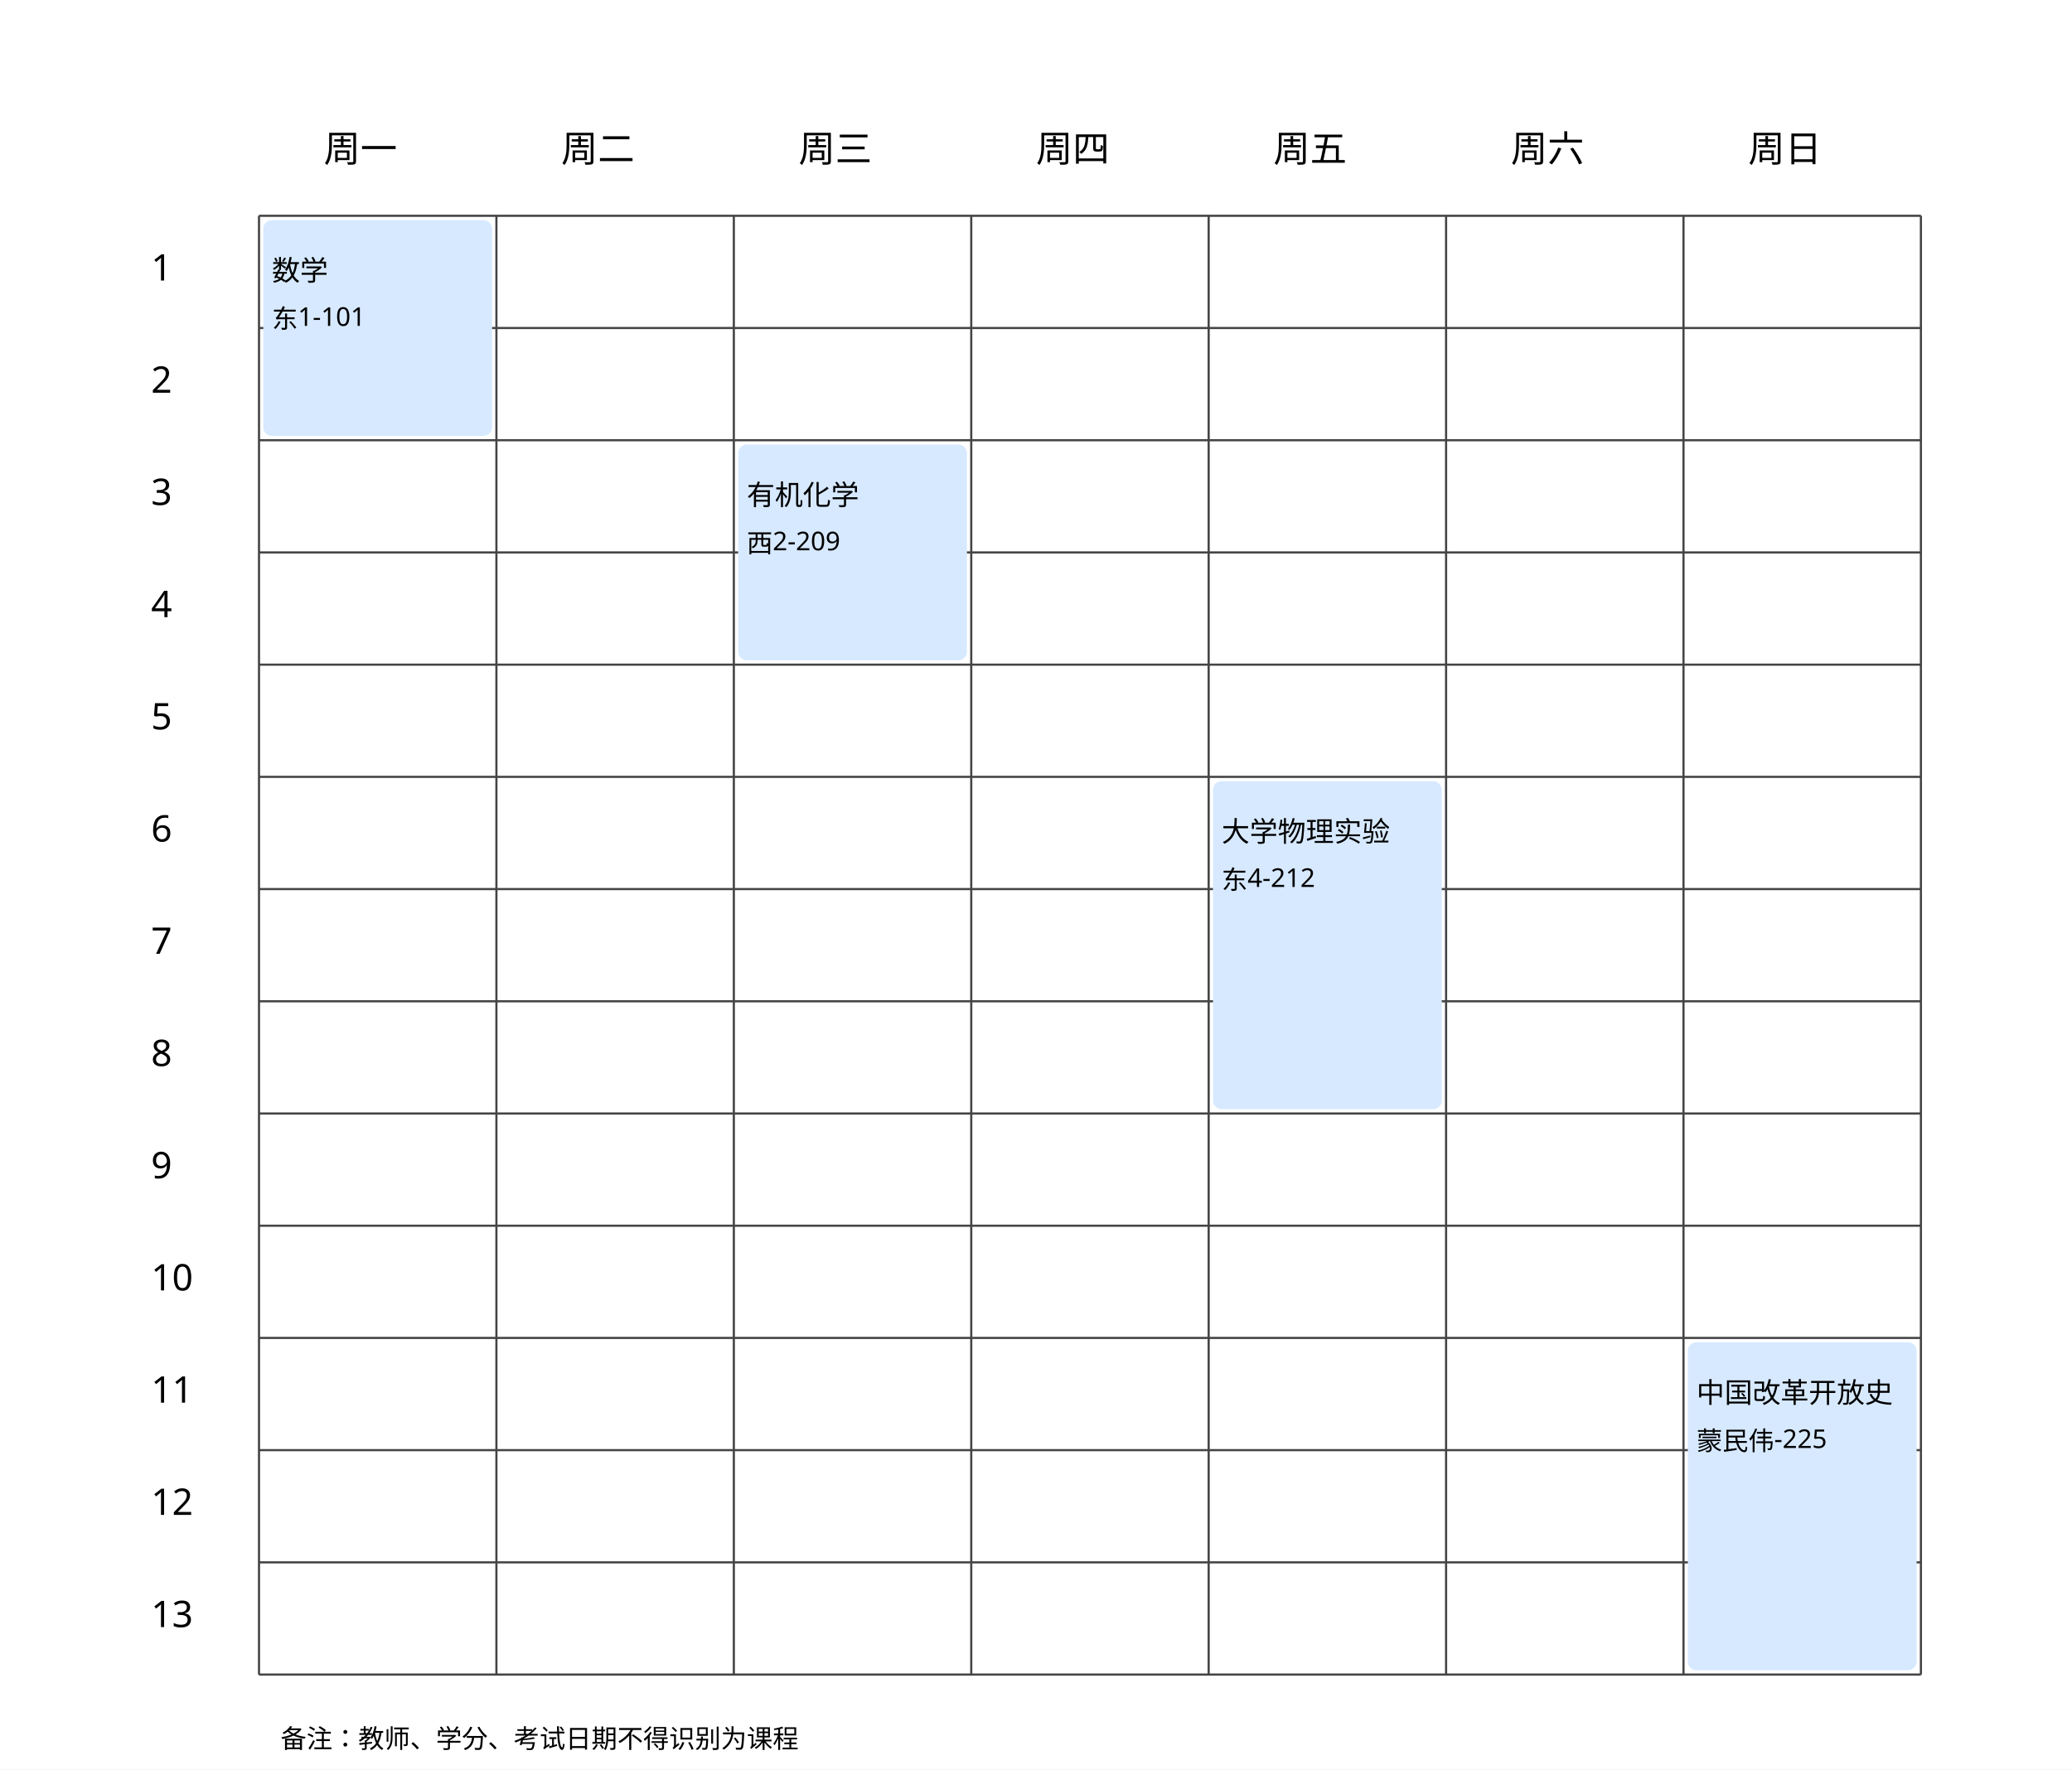
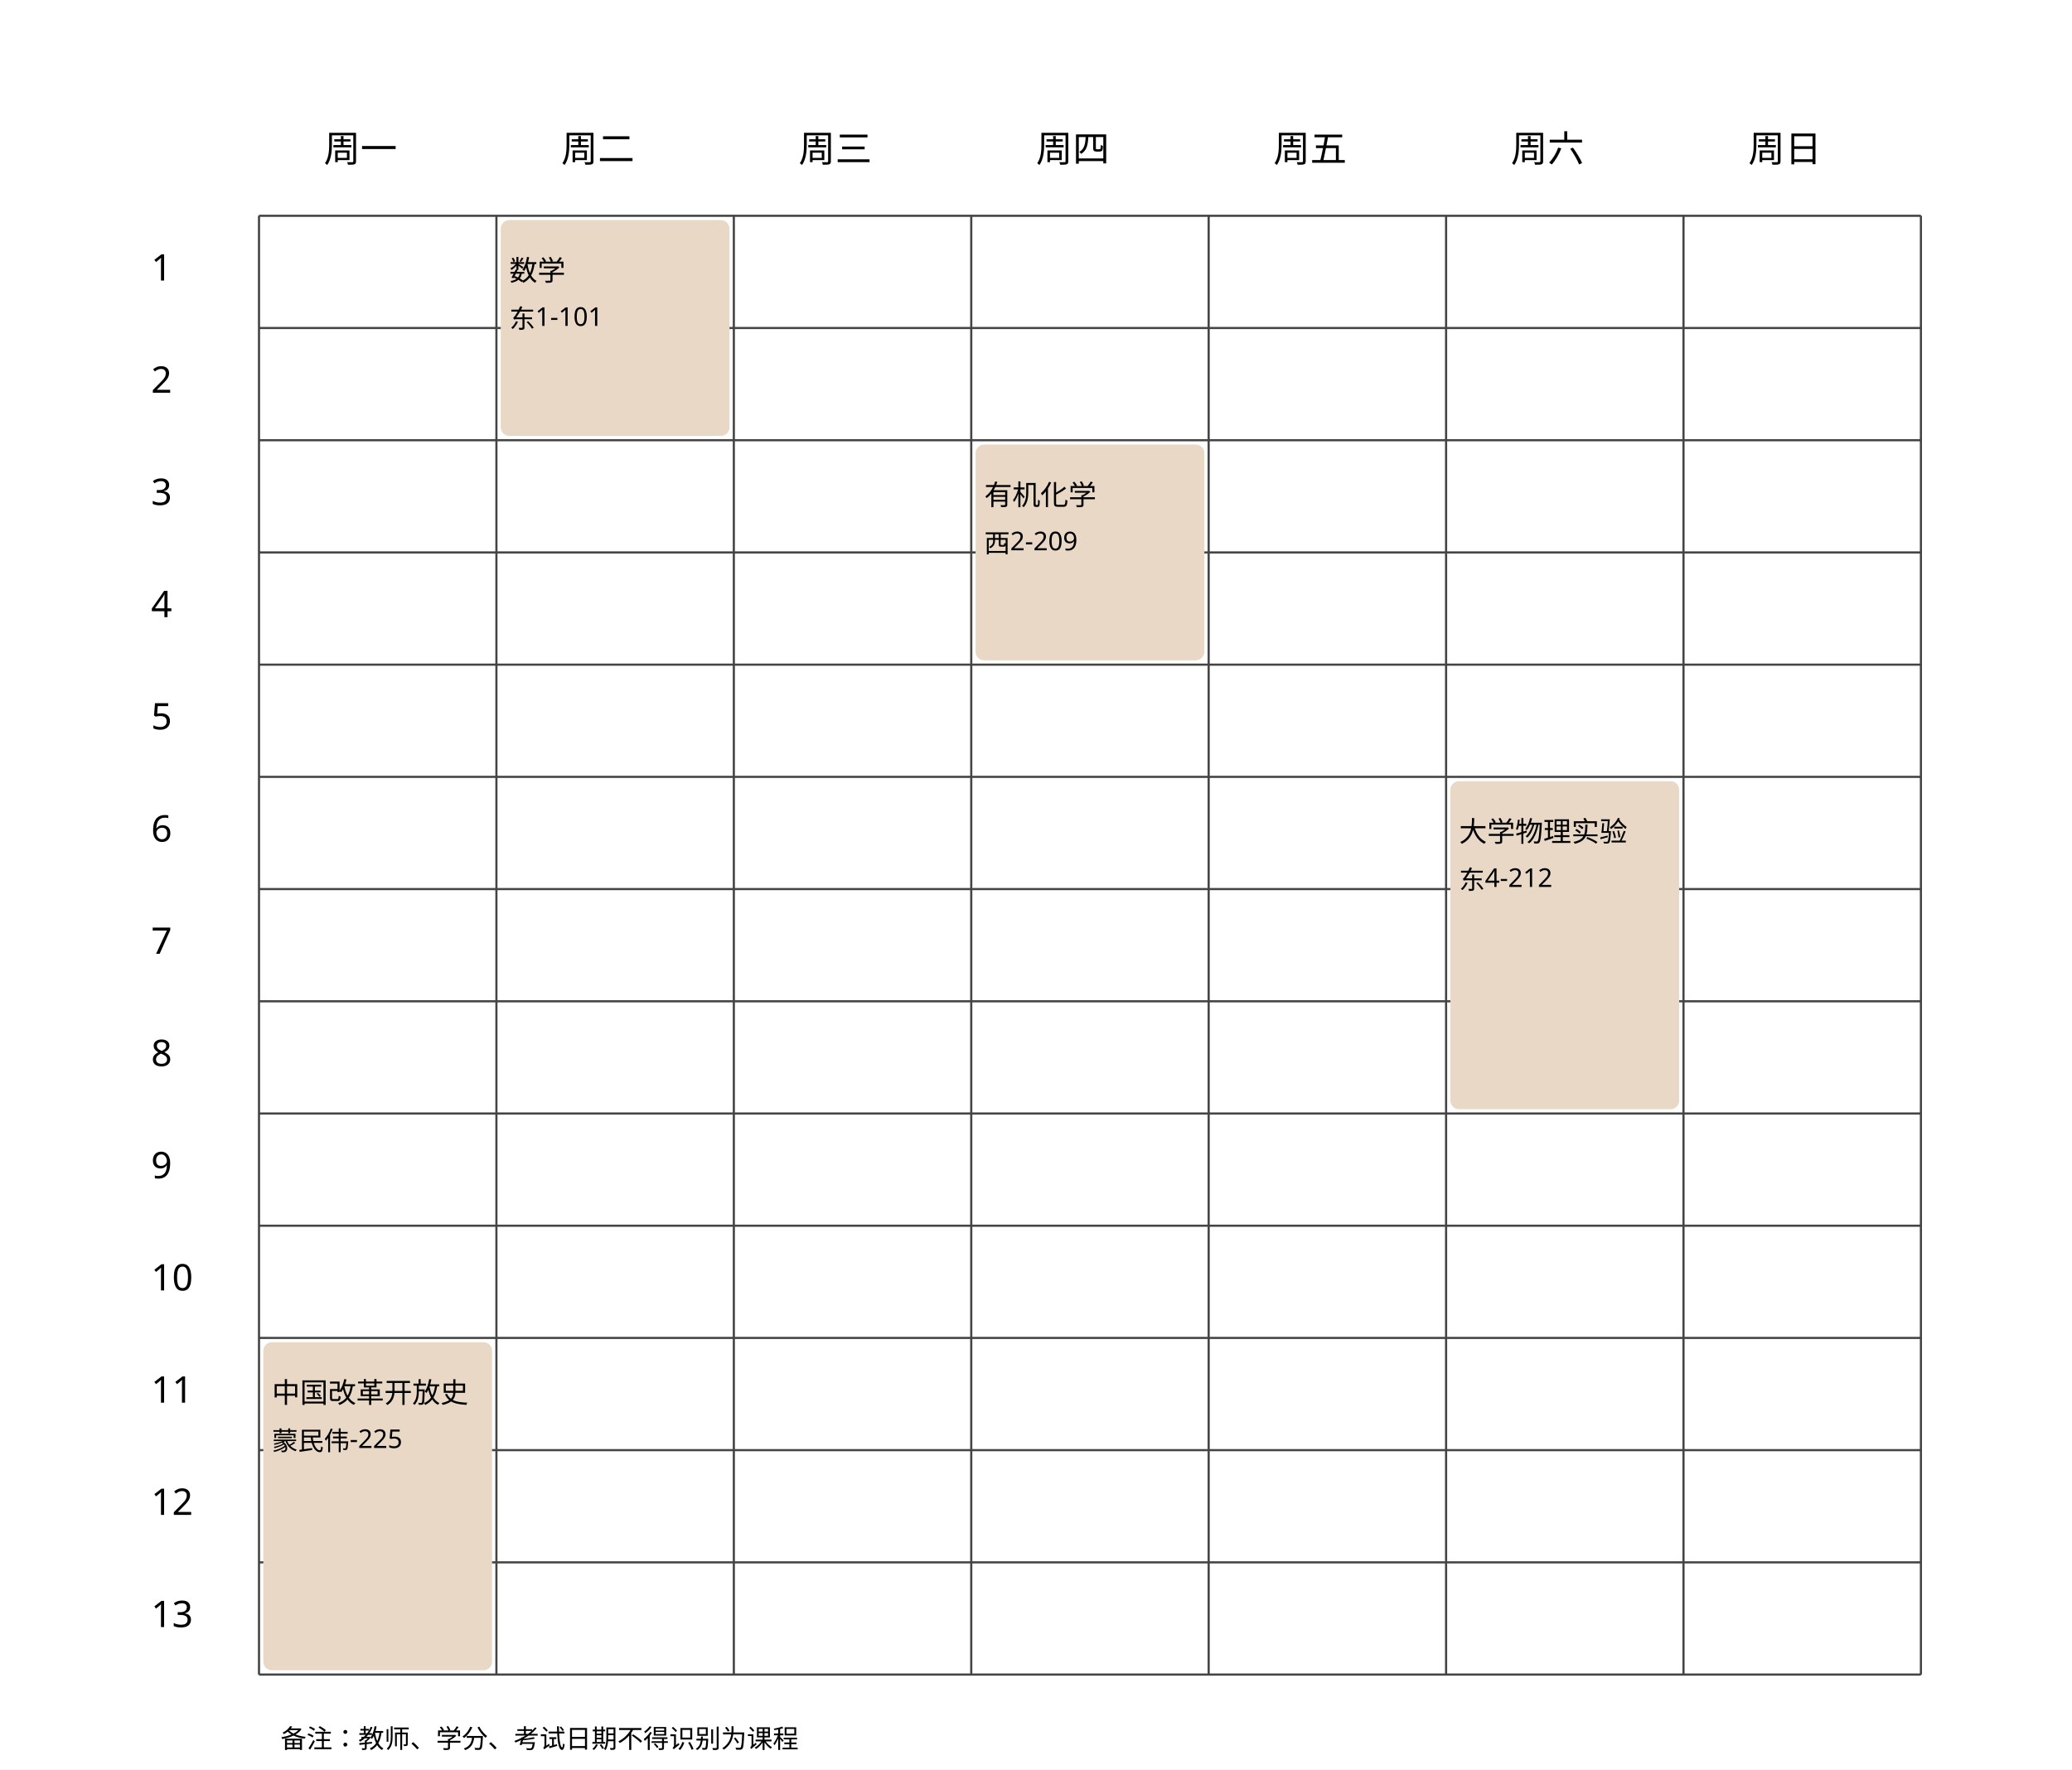
<svg xmlns="http://www.w3.org/2000/svg" width="960" height="820" viewBox="0 0 960 820">
  <rect width="960" height="820" fill="white" />
  <g transform="" font-family="sans-serif" font-size="17">
    <path d="M120 100V776" stroke="#444" />
    <path d="M230 100V776" stroke="#444" />
    <path d="M340 100V776" stroke="#444" />
    <path d="M450 100V776" stroke="#444" />
    <path d="M560 100V776" stroke="#444" />
    <path d="M670 100V776" stroke="#444" />
    <path d="M780 100V776" stroke="#444" />
    <path d="M890 100V776" stroke="#444" />
    <path d="M120 100H890" stroke="#444" />
    <path d="M120 152H890" stroke="#444" />
    <path d="M120 204H890" stroke="#444" />
    <path d="M120 256H890" stroke="#444" />
    <path d="M120 308H890" stroke="#444" />
    <path d="M120 360H890" stroke="#444" />
    <path d="M120 412H890" stroke="#444" />
    <path d="M120 464H890" stroke="#444" />
    <path d="M120 516H890" stroke="#444" />
    <path d="M120 568H890" stroke="#444" />
    <path d="M120 620H890" stroke="#444" />
    <path d="M120 672H890" stroke="#444" />
    <path d="M120 724H890" stroke="#444" />
    <path d="M120 776H890" stroke="#444" />
    <text x="150" y="75">周一</text>
    <text x="260" y="75">周二</text>
    <text x="370" y="75">周三</text>
    <text x="480" y="75">周四</text>
    <text x="590" y="75">周五</text>
    <text x="700" y="75">周六</text>
    <text x="810" y="75">周日</text>
    <text x="70" y="130">1</text>
    <text x="70" y="182">2</text>
    <text x="70" y="234">3</text>
    <text x="70" y="286">4</text>
    <text x="70" y="338">5</text>
    <text x="70" y="390">6</text>
    <text x="70" y="442">7</text>
    <text x="70" y="494">8</text>
    <text x="70" y="546">9</text>
    <text x="70" y="598">10</text>
    <text x="70" y="650">11</text>
    <text x="70" y="702">12</text>
    <text x="70" y="754">13</text>
-     <rect x="122" y="102" width="106" height="100" rx="4" fill="#d7e9ff" />
-     <text x="126" y="130" font-size="13">数学</text>
-     <text x="126" y="152" font-size="12">东1-101</text>
-     <rect x="342" y="206" width="106" height="100" rx="4" fill="#d7e9ff" />
-     <text x="346" y="234" font-size="13">有机化学</text>
-     <text x="346" y="256" font-size="12">西2-209</text>
-     <rect x="562" y="362" width="106" height="152" rx="4" fill="#d7e9ff" />
-     <text x="566" y="390" font-size="13">大学物理实验</text>
-     <text x="566" y="412" font-size="12">东4-212</text>
-     <rect x="782" y="622" width="106" height="152" rx="4" fill="#d7e9ff" />
-     <text x="786" y="650" font-size="13">中国改革开放史</text>
-     <text x="786" y="672" font-size="12">蒙民伟-225</text>
+     <rect x="232" y="102" width="106" height="100" rx="4" fill="#e8d8c5" />
+     <text x="236" y="130" font-size="13">数学</text>
+     <text x="236" y="152" font-size="12">东1-101</text>
+     <rect x="452" y="206" width="106" height="100" rx="4" fill="#e8d8c5" />
+     <text x="456" y="234" font-size="13">有机化学</text>
+     <text x="456" y="256" font-size="12">西2-209</text>
+     <rect x="672" y="362" width="106" height="152" rx="4" fill="#e8d8c5" />
+     <text x="676" y="390" font-size="13">大学物理实验</text>
+     <text x="676" y="412" font-size="12">东4-212</text>
+     <rect x="122" y="622" width="106" height="152" rx="4" fill="#e8d8c5" />
+     <text x="126" y="650" font-size="13">中国改革开放史</text>
+     <text x="126" y="672" font-size="12">蒙民伟-225</text>
    <text x="130" y="810" font-size="12">备注：教师、学分、考试日期不得识别为课程</text>
  </g>
</svg>
